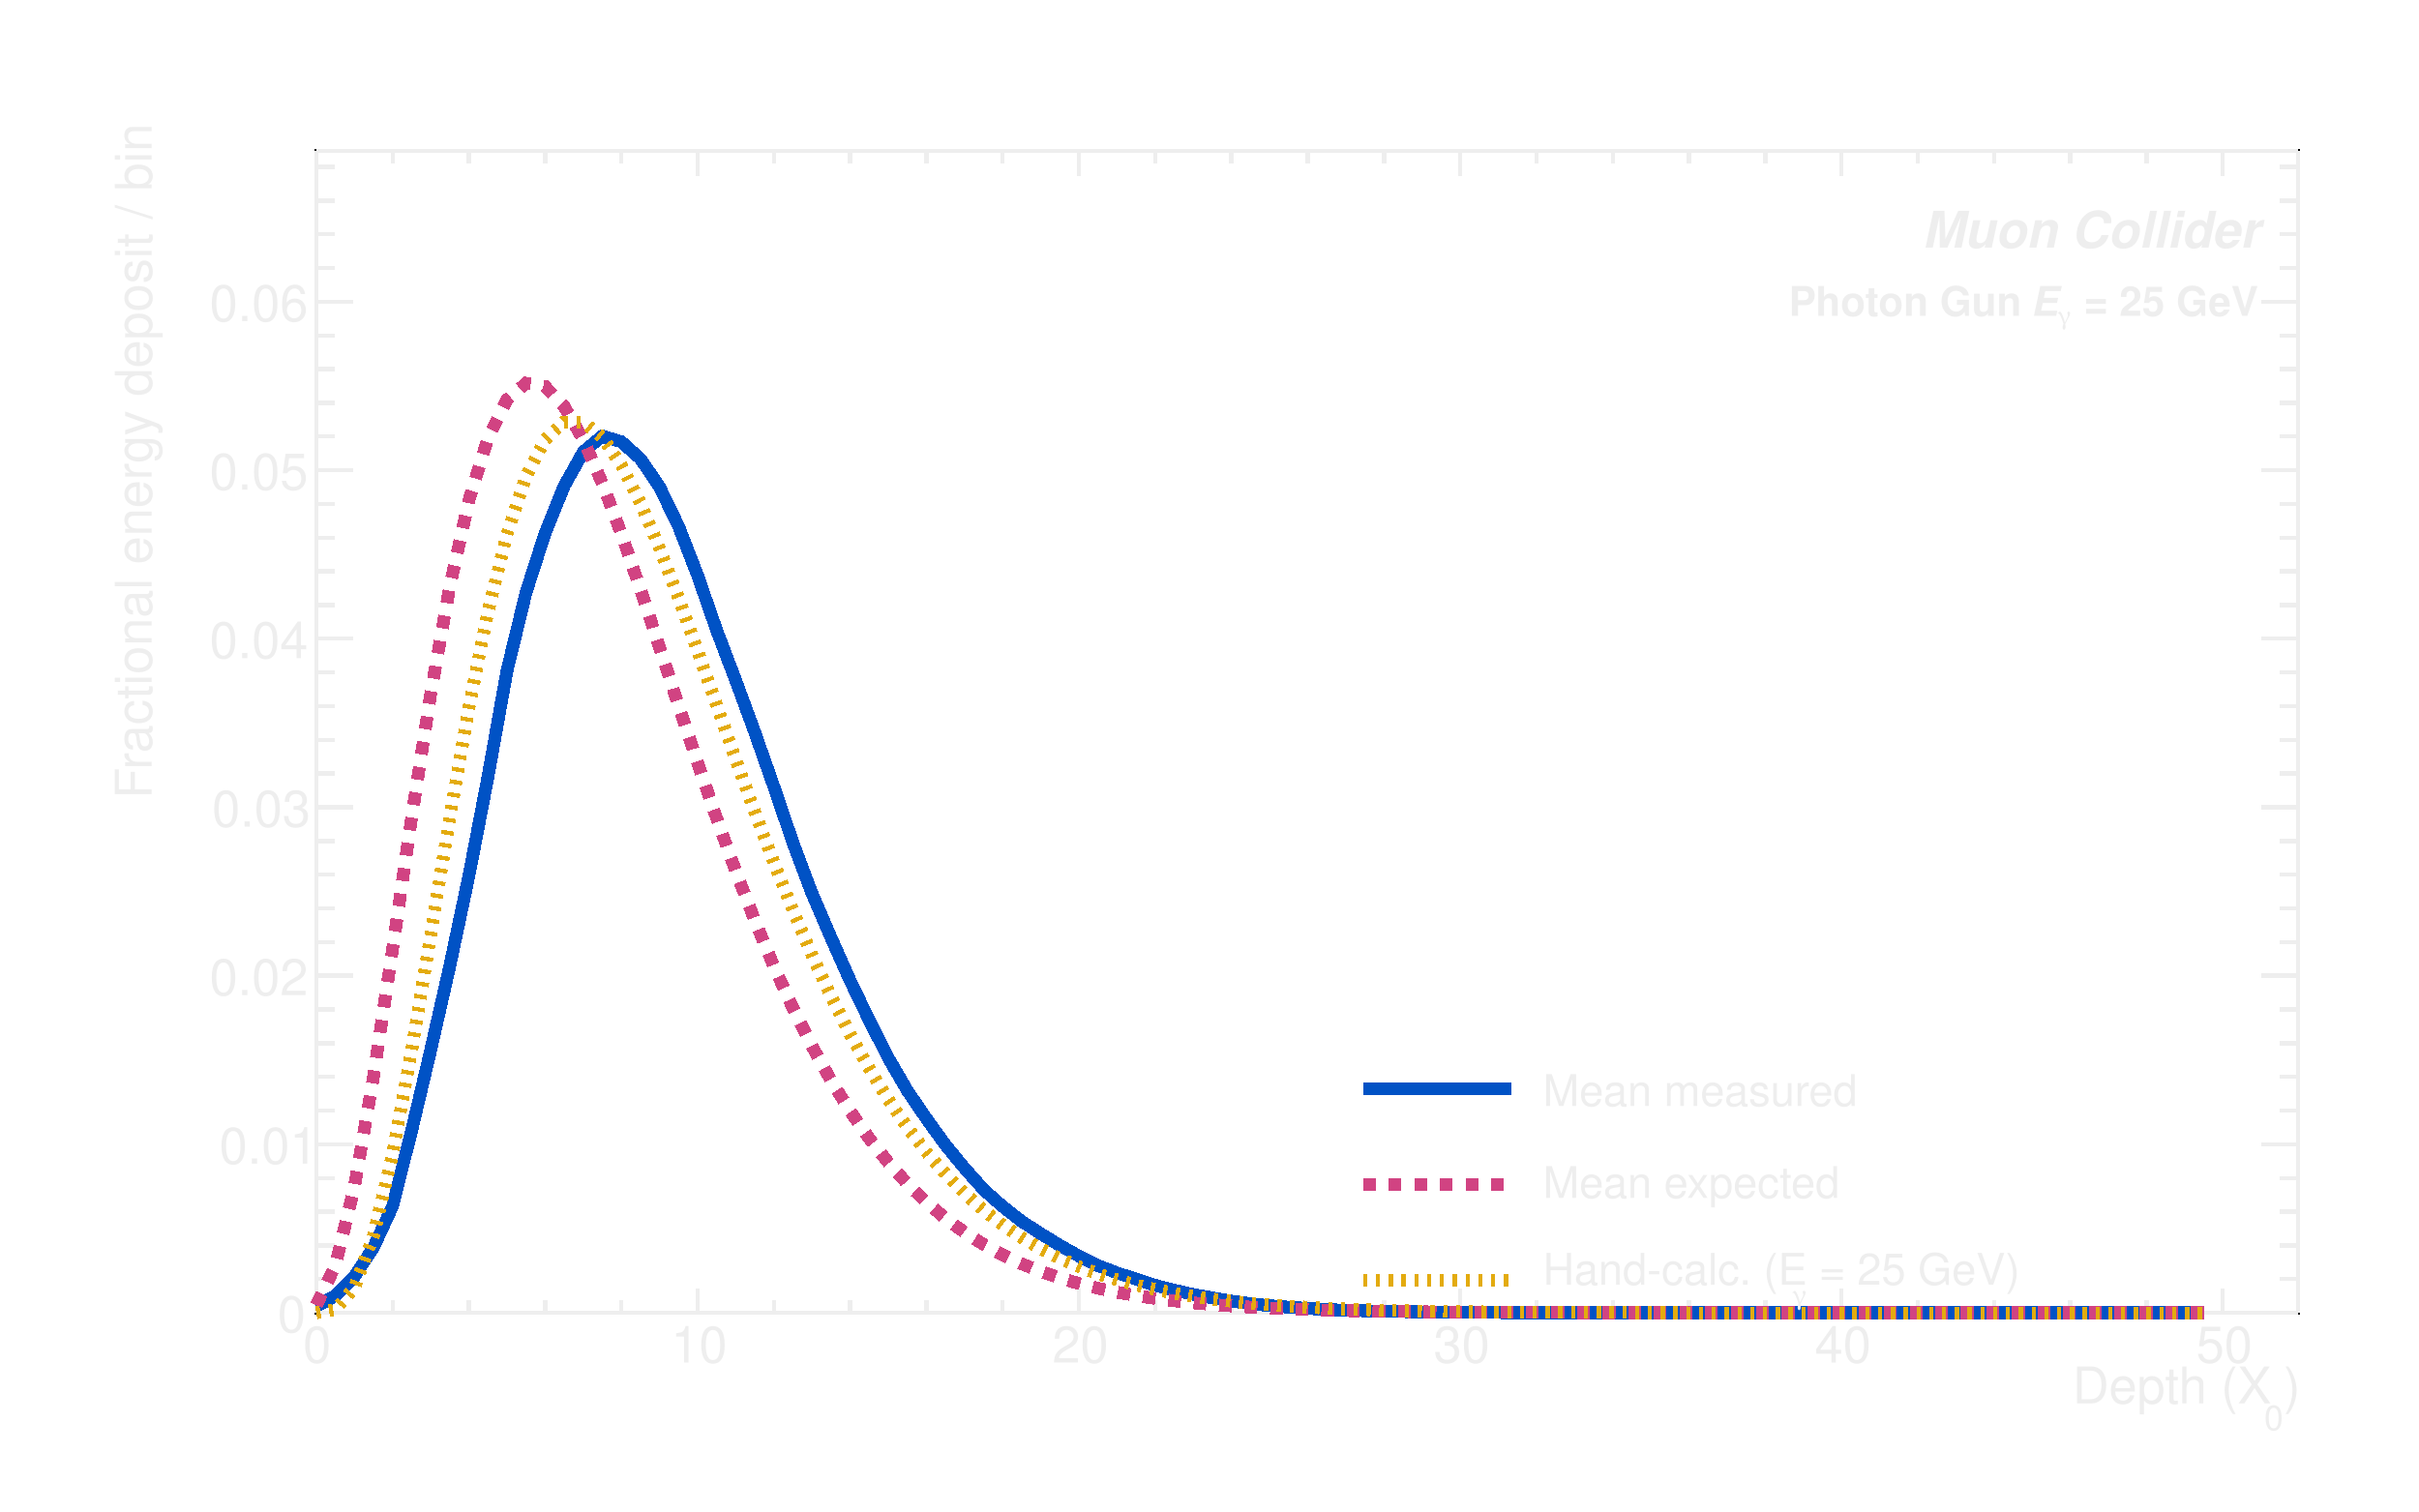
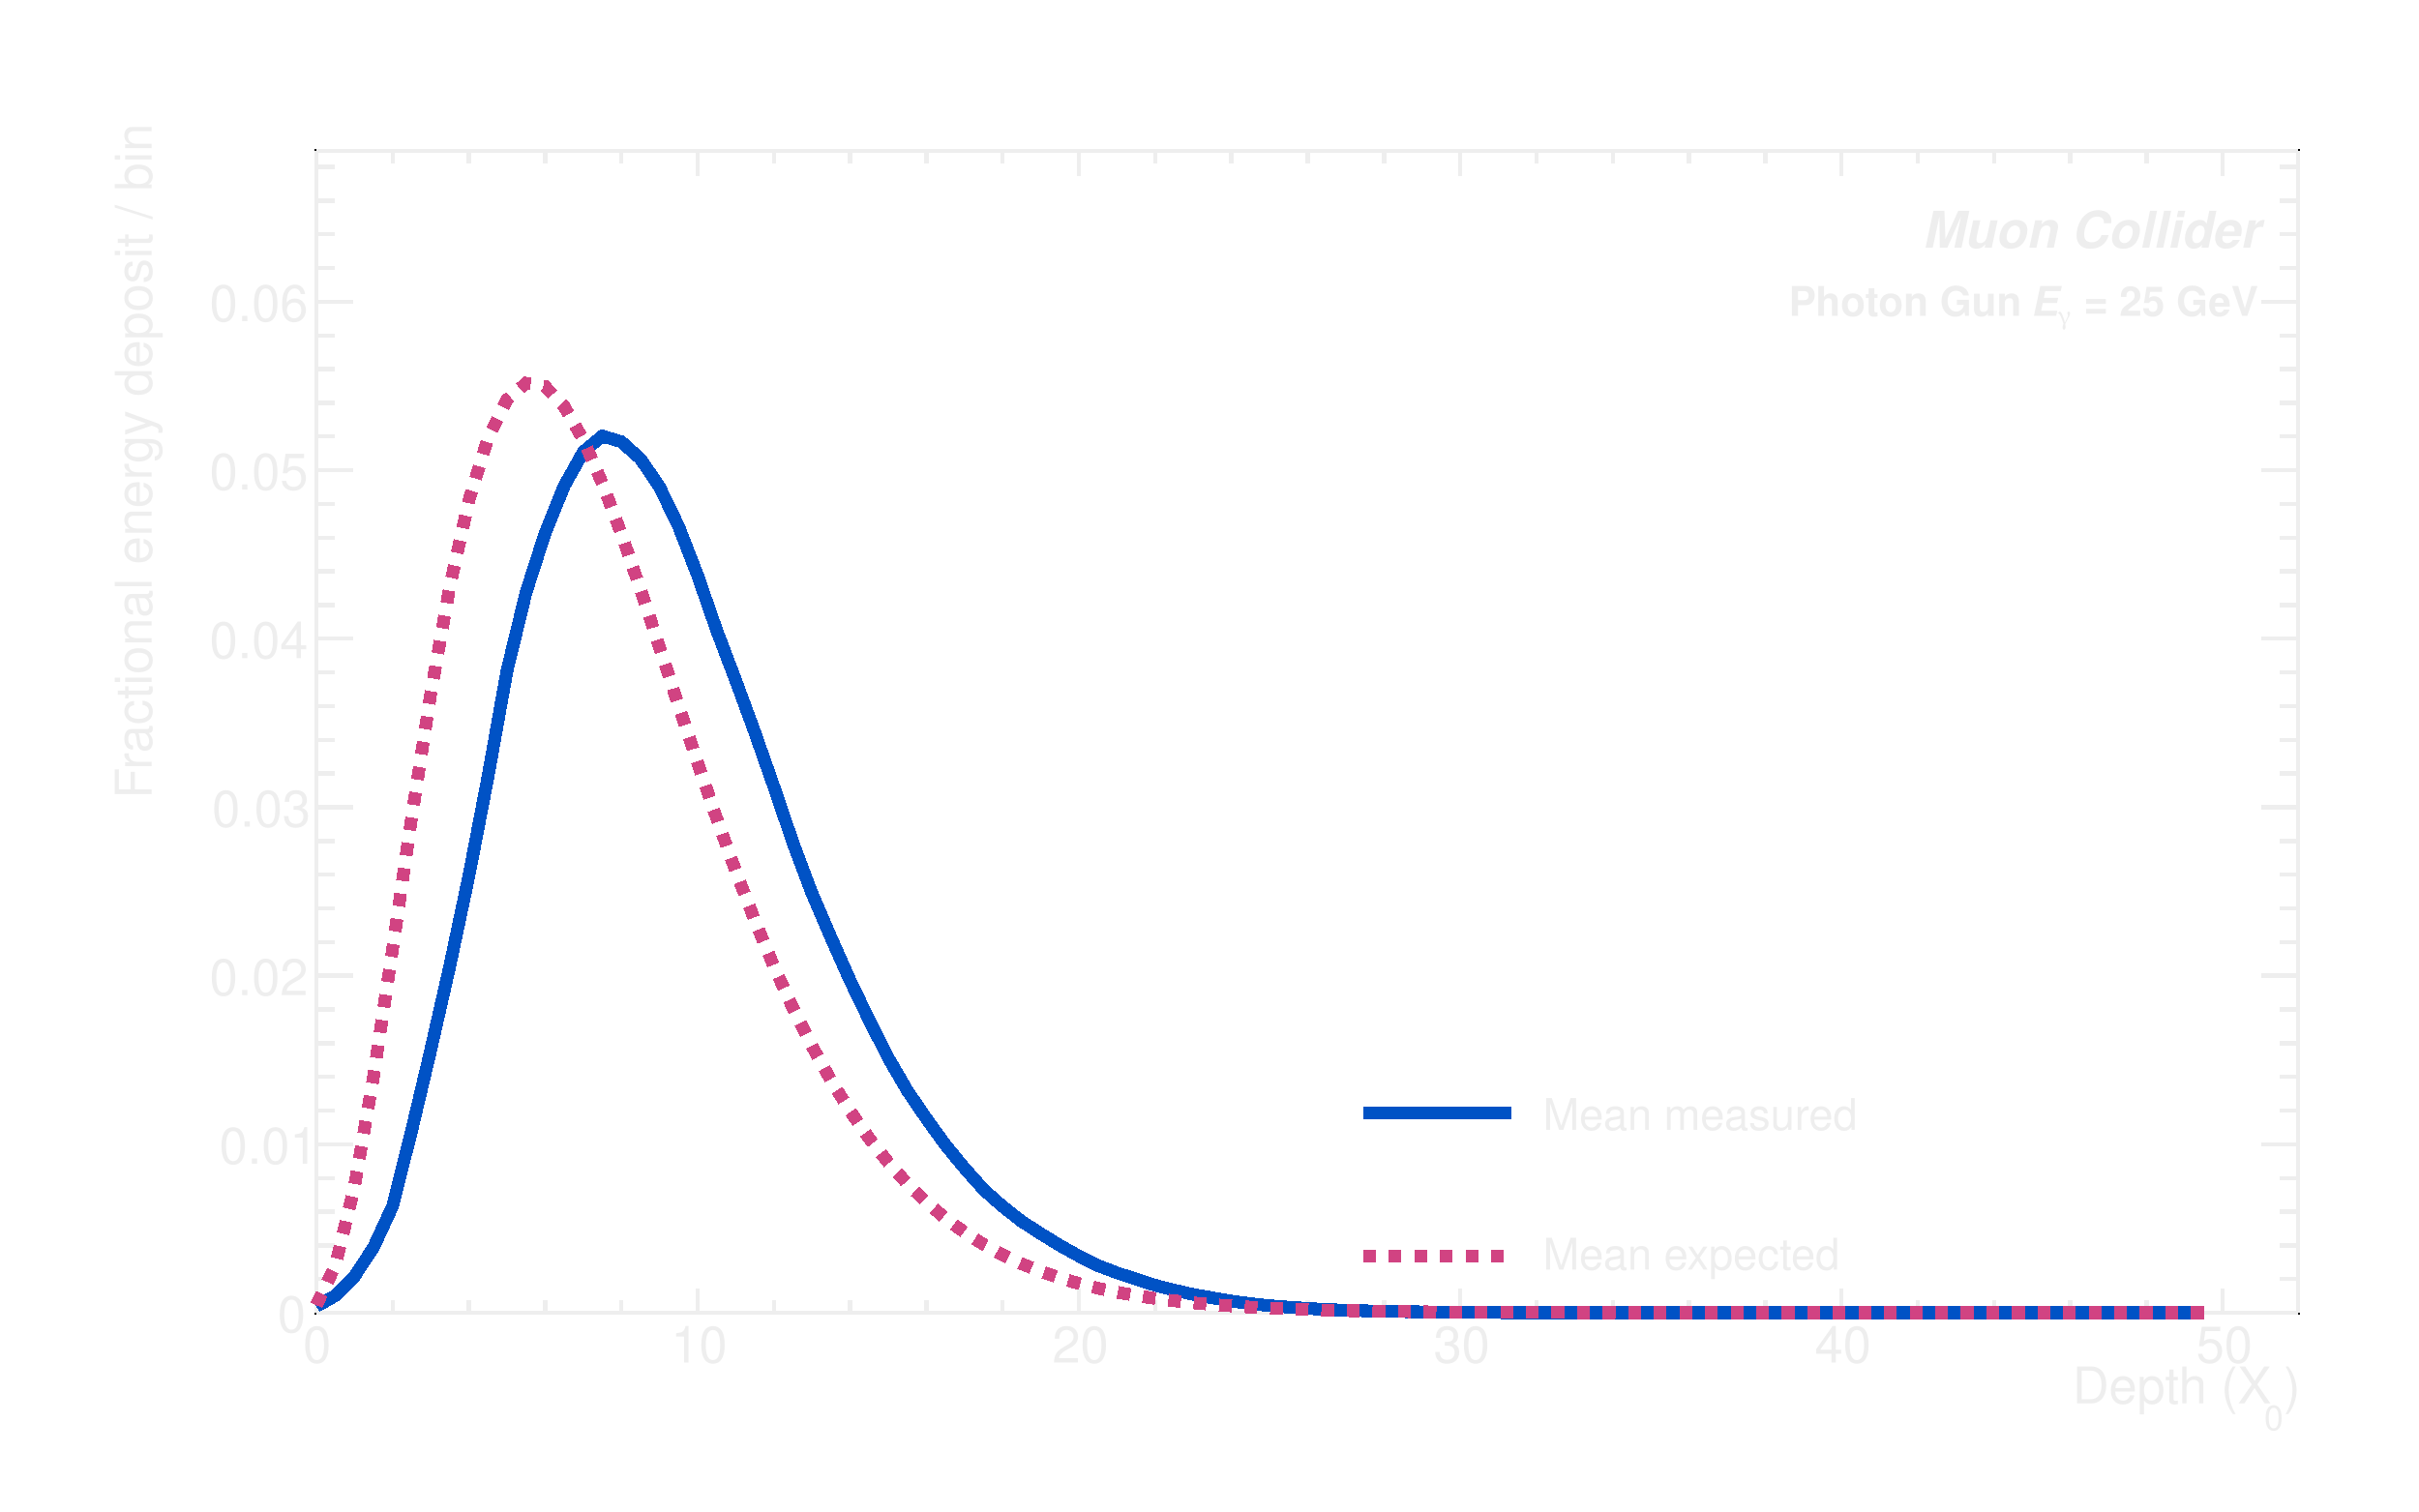
<svg xmlns="http://www.w3.org/2000/svg" width="567.429" height="354.546" viewBox="0 0 567.429 354.546" shape-rendering="crispEdges">
  <defs>
</defs>
  <rect x="74.201" y="35.405" width="464.882" height="272.616" fill="none" stroke="black" />
  <rect x="74.201" y="35.405" width="464.882" height="272.616" fill="none" stroke="black" />
  <path d="M74.201,308.02h 464.882" fill="none" stroke="#eeeeee" />
  <path d="M74.201,302.214v 5.806M92.09,305.117v 2.903M109.978,305.117v 2.903M127.867,305.117v 2.903M145.755,305.117v 2.903M163.644,302.214v 5.806M181.533,305.117v 2.903M199.421,305.117v 2.903M217.31,305.117v 2.903M235.199,305.117v  2.903M253.088,302.214v 5.806M270.976,305.117v 2.903M288.865,305.117v 2.903M306.754,305.117v 2.903M324.642,305.117v 2.903M342.531,302.214v 5.806M360.42,305.117v 2.903M378.308,305.117v 2.903M396.197,305.117v 2.903M414.086,305.117v  2.903M431.974,302.214v 5.806M449.863,305.117v 2.903M467.752,305.117v 2.903M485.64,305.117v 2.903M503.529,305.117v 2.903M521.418,302.214v 5.806" fill="none" stroke="#eeeeee" />
  <text xml:space="preserve" x="71.07" y="319.704" fill="#eeeeee" font-size="11.868" font-family="Helvetica">0
</text>
  <text xml:space="preserve" x="157.383" y="319.704" fill="#eeeeee" font-size="11.868" font-family="Helvetica">10
</text>
  <text xml:space="preserve" x="246.826" y="319.704" fill="#eeeeee" font-size="11.868" font-family="Helvetica">20
</text>
  <text xml:space="preserve" x="336.27" y="319.704" fill="#eeeeee" font-size="11.868" font-family="Helvetica">30
</text>
  <text xml:space="preserve" x="425.713" y="319.704" fill="#eeeeee" font-size="11.868" font-family="Helvetica">40
</text>
  <text xml:space="preserve" x="515.156" y="319.704" fill="#eeeeee" font-size="11.868" font-family="Helvetica">50
</text>
  <text xml:space="preserve" x="535.667" y="329.27" fill="#eeeeee" font-size="11.868" font-family="Helvetica">)
</text>
  <text xml:space="preserve" x="531.114" y="335.531" fill="#eeeeee" font-size="8.079" font-family="Helvetica">0
</text>
  <text xml:space="preserve" x="486.147" y="329.27" fill="#eeeeee" font-size="11.868" font-family="Helvetica">Depth (X
</text>
  <path d="M74.201,35.405h 464.882" fill="none" stroke="#eeeeee" />
  <path d="M74.201,41.211v -5.806M92.09,38.308v -2.903M109.978,38.308v -2.903M127.867,38.308v -2.903M145.755,38.308v -2.903M163.644,41.211v -5.806M181.533,38.308v -2.903M199.421,38.308v -2.903M217.31,38.308v  -2.903M235.199,38.308v -2.903M253.088,41.211v -5.806M270.976,38.308v -2.903M288.865,38.308v -2.903M306.754,38.308v -2.903M324.642,38.308v -2.903M342.531,41.211v -5.806M360.42,38.308v -2.903M378.308,38.308v  -2.903M396.197,38.308v -2.903M414.086,38.308v -2.903M431.974,41.211v -5.806M449.863,38.308v -2.903M467.752,38.308v -2.903M485.64,38.308v -2.903M503.529,38.308v -2.903M521.418,41.211v -5.806" fill="none" stroke="#eeeeee" />
  <path d="M74.201,308.02v -272.616" fill="none" stroke="#eeeeee" />
  <path d="M82.931,308.02h -8.731M78.566,300.112h -4.365M78.566,292.205h -4.365M78.566,284.297h -4.365M78.566,276.39h -4.365M82.931,268.482h -8.731M78.566,260.574h -4.365M78.566,252.667h -4.365M78.566,244.759h  -4.365M78.566,236.851h -4.365M82.931,228.944h -8.731M78.566,221.036h -4.365M78.566,213.129h -4.365M78.566,205.221h -4.365M78.566,197.313h -4.365M82.931,189.406h -8.731M78.566,181.498h -4.365M78.566,173.59h  -4.365M78.566,165.683h -4.365M78.566,157.775h -4.365M82.931,149.868h -8.731M78.566,141.96h -4.365M78.566,134.052h -4.365M78.566,126.145h -4.365M78.566,118.237h -4.365M82.931,110.329h -8.731M78.566,102.422h  -4.365M78.566,94.514h -4.365M78.566,86.607h -4.365M78.566,78.699h -4.365M82.931,70.791h -8.731M78.566,62.884h -4.365M78.566,54.976h -4.365M78.566,47.069h -4.365M78.566,39.161h -4.365" fill="none" stroke="#eeeeee" />
  <text xml:space="preserve" x="65.105" y="312.574" fill="#eeeeee" font-size="11.868" font-family="Helvetica">0
</text>
  <text xml:space="preserve" x="51.444" y="273.036" fill="#eeeeee" font-size="11.868" font-family="Helvetica">0.01
</text>
  <text xml:space="preserve" x="49.167" y="233.498" fill="#eeeeee" font-size="11.868" font-family="Helvetica">0.02
</text>
  <text xml:space="preserve" x="49.736" y="193.959" fill="#eeeeee" font-size="11.868" font-family="Helvetica">0.03
</text>
  <text xml:space="preserve" x="49.167" y="154.421" fill="#eeeeee" font-size="11.868" font-family="Helvetica">0.04
</text>
  <text xml:space="preserve" x="49.167" y="114.883" fill="#eeeeee" font-size="11.868" font-family="Helvetica">0.05
</text>
  <text xml:space="preserve" x="49.167" y="75.345" fill="#eeeeee" font-size="11.868" font-family="Helvetica">0.06
</text>
  <g transform="rotate(-90,35.5745,187.383)">
    <text xml:space="preserve" x="35.575" y="187.383" fill="#eeeeee" font-size="11.868" font-family="Helvetica">Fractional energy deposit / bin
</text>
  </g>
  <path d="M539.083,308.02v -272.616" fill="none" stroke="#eeeeee" />
  <path d="M530.352,308.02h 8.731M534.717,300.112h 4.365M534.717,292.205h 4.365M534.717,284.297h 4.365M534.717,276.39h 4.365M530.352,268.482h 8.731M534.717,260.574h 4.365M534.717,252.667h 4.365M534.717,244.759h 4.365M534.717,236.851h  4.365M530.352,228.944h 8.731M534.717,221.036h 4.365M534.717,213.129h 4.365M534.717,205.221h 4.365M534.717,197.313h 4.365M530.352,189.406h 8.731M534.717,181.498h 4.365M534.717,173.59h 4.365M534.717,165.683h 4.365M534.717,157.775h  4.365M530.352,149.868h 8.731M534.717,141.96h 4.365M534.717,134.052h 4.365M534.717,126.145h 4.365M534.717,118.237h 4.365M530.352,110.329h 8.731M534.717,102.422h 4.365M534.717,94.514h 4.365M534.717,86.607h 4.365M534.717,78.699h  4.365M530.352,70.791h 8.731M534.717,62.884h 4.365M534.717,54.976h 4.365M534.717,47.069h 4.365M534.717,39.161h 4.365" fill="none" stroke="#eeeeee" />
  <path d="M74.201,306.516l 4.472, -2.521l 4.472, -4.527l 4.472, -6.779l 4.472, -9.684l 4.472, -17.737l 4.472, -18.892l 4.472, -19.705l 4.472, -21.102l 4.472, -23.22l 4.472, -24.932l 4.472, -18.406l 4.472,  -13.893l 4.472, -11.081l 4.472, -8.002l 4.472, -3.724l 4.472, 1.336l 4.472, 3.999l 4.472, 6.565l 4.472, 9.276l 4.472, 11.518l 4.472, 12.887l 4.472, 11.764l 4.472, 12.174l 4.472, 12.759l 4.472, 13.099l  4.472, 11.922l 4.472, 10.412l 4.472, 10.057l 4.472, 9.267l 4.472, 8.85l 4.472, 7.697l 4.472, 6.563l 4.472, 6.187l 4.472, 5.434l 4.472, 5.026l 4.472, 3.971l 4.472, 3.502l 4.472, 2.881l 4.472, 2.756l  4.472, 2.492l 4.472, 2.239l 4.472, 1.714l 4.472, 1.449l 4.472, 1.452l 4.472, 1.155l 4.472, 0.997l 4.472, 0.802l 4.472, 0.764l 4.472, 0.597l 4.472, 0.483l 4.472, 0.336l 4.472, 0.305l 4.472,  0.246l 4.472, 0.181l 4.472, 0.119l 4.472, 0.145l 4.472, 0.052l 4.472, 0.065l 4.472, 0.04l 4.472, 0.052l 4.472, 0.036l 4.472, 0.035l 4.472, 0.049h 160.998" fill="none" stroke="#0052c5" stroke-width="3" />
  <path d="M74.201,306.242l 4.472, -9.337l 4.472, -18.505l 4.472, -25.817l 4.472, -29.954l 4.472, -30.834l 4.472, -28.989l 4.472, -25.178l 4.472, -20.168l 4.472, -14.622l 4.472, -9.059l 4.472, -3.85l 4.472,  0.768l 4.472, 4.668l 4.472, 7.806l 4.472, 10.198l 4.472, 11.899l 4.472, 12.988l 4.472, 13.555l 4.472, 13.693l 4.472, 13.489l 4.472, 13.025l 4.472, 12.371l 4.472, 11.589l 4.472, 10.729l 4.472, 9.832l  4.472, 8.929l 4.472, 8.044l 4.472, 7.196l 4.472, 6.396l 4.472, 5.653l 4.472, 4.969l 4.472, 4.347l 4.472, 3.786l 4.472, 3.284l 4.472, 2.838l 4.472, 2.444l 4.472, 2.097l 4.472, 1.794l 4.472, 1.531l  4.472, 1.303l 4.472, 1.106l 4.472, 0.936l 4.472, 0.791l 4.472, 0.667l 4.472, 0.561l 4.472, 0.471l 4.472, 0.395l 4.472, 0.33l 4.472, 0.276l 4.472, 0.23l 4.472, 0.192l 4.472, 0.159l  4.472, 0.132l 4.472, 0.11l 4.472, 0.091l 4.472, 0.075l 4.472, 0.062l 4.472, 0.051l 4.472, 0.042l 4.472, 0.035l 4.472, 0.029l 4.472, 0.024l 4.472, 0.019l 4.472, 0.016l 4.472,  0.013l 4.472, 0.011l 4.472, 0.009l 4.472, 0.007l 4.472, 0.031h 134.165" fill="none" stroke="#d14382" stroke-width="3" stroke-dasharray=" 3, 3" />
-   <path d="M74.201,308.02l 4.472, -0.735l 4.472, -5.196l 4.472, -12.199l 4.472, -19.122l 4.472, -24.32l 4.472, -27.11l 4.472, -27.47l 4.472, -25.76l 4.472, -22.505l 4.472, -18.259l 4.472, -13.523l 4.472,  -8.708l 4.472, -4.124l 4.472, 0.018l 4.472, 3.592l 4.472, 6.54l 4.472, 8.857l 4.472, 10.572l 4.472, 11.742l 4.472, 12.433l 4.472, 12.72l 4.472, 12.676l 4.472, 12.371l 4.472, 11.869l 4.472, 11.225l  4.472, 10.487l 4.472, 9.694l 4.472, 8.877l 4.472, 8.063l 4.472, 7.269l 4.472, 6.511l 4.472, 5.796l 4.472, 5.132l 4.472, 4.521l 4.472, 3.964l 4.472, 3.461l 4.472, 3.01l 4.472, 2.608l 4.472,  2.252l 4.472, 1.939l 4.472, 1.664l 4.472, 1.424l 4.472, 1.215l 4.472, 1.035l 4.472, 0.879l 4.472, 0.745l 4.472, 0.63l 4.472, 0.532l 4.472, 0.448l 4.472, 0.376l 4.472, 0.316l 4.472, 0.265l  4.472, 0.222l 4.472, 0.185l 4.472, 0.154l 4.472, 0.129l 4.472, 0.107l 4.472, 0.089l 4.472, 0.074l 4.472, 0.061l 4.472, 0.051l 4.472, 0.042l 4.472, 0.035l 4.472, 0.029l 4.472,  0.024l 4.472, 0.019l 4.472, 0.016l 4.472, 0.013l 4.472, 0.011l 4.472, 0.009l 4.472, 0.007l 4.472, 0.032h 120.749" fill="none" stroke="#e3ab0f" stroke-width="3" stroke-dasharray=" 1, 2" />
-   <text xml:space="preserve" x="361.917" y="259.488" fill="#eeeeee" font-size="10.244" font-family="Helvetica">Mean measured
+   <text xml:space="preserve" x="361.917" y="265.093" fill="#eeeeee" font-size="10.244" font-family="Helvetica">Mean measured
</text>
-   <path d="M319.752,255.503h 34.724" fill="none" stroke="#0052c5" stroke-width="3" />
-   <text xml:space="preserve" x="361.917" y="281.057" fill="#eeeeee" font-size="10.244" font-family="Helvetica">Mean expected
+   <path d="M319.752,261.109h 34.724" fill="none" stroke="#0052c5" stroke-width="3" />
+   <text xml:space="preserve" x="361.917" y="297.874" fill="#eeeeee" font-size="10.244" font-family="Helvetica">Mean expected
</text>
-   <path d="M319.752,277.926h 34.724" fill="none" stroke="#d14382" stroke-width="3" stroke-dasharray=" 3, 3" />
-   <text xml:space="preserve" x="423.961" y="301.431" fill="#eeeeee" font-size="10.244" font-family="Helvetica"> = 25 GeV)
- </text>
-   <text xml:space="preserve" x="420.546" y="306.098" fill="#eeeeee" font-size="6.996" font-family="Times">γ
- </text>
-   <text xml:space="preserve" x="361.917" y="301.431" fill="#eeeeee" font-size="10.244" font-family="Helvetica">Hand-calc. (E
- </text>
-   <path d="M319.752,300.349h 34.724" fill="none" stroke="#e3ab0f" stroke-width="3" stroke-dasharray=" 1, 2" />
+   <path d="M319.752,294.743h 34.724" fill="none" stroke="#d14382" stroke-width="3" stroke-dasharray=" 3, 3" />
  <text xml:space="preserve" x="450.901" y="58.105" fill="#eeeeee" font-size="11.868" font-family="Helvetica" font-weight="bold" font-style="oblique">Muon Collider
</text>
  <text xml:space="preserve" x="486.192" y="74.099" fill="#eeeeee" font-size="9.595" font-family="Helvetica" font-weight="bold"> = 25 GeV
</text>
  <text xml:space="preserve" x="482.777" y="76.148" fill="#eeeeee" font-size="6.563" font-family="Times">γ
</text>
  <text xml:space="preserve" x="473.67" y="74.099" fill="#eeeeee" font-size="9.595" font-family="Helvetica" font-weight="bold" font-style="oblique"> E
</text>
  <text xml:space="preserve" x="419.595" y="74.099" fill="#eeeeee" font-size="9.595" font-family="Helvetica" font-weight="bold">Photon Gun 
</text>
</svg>
